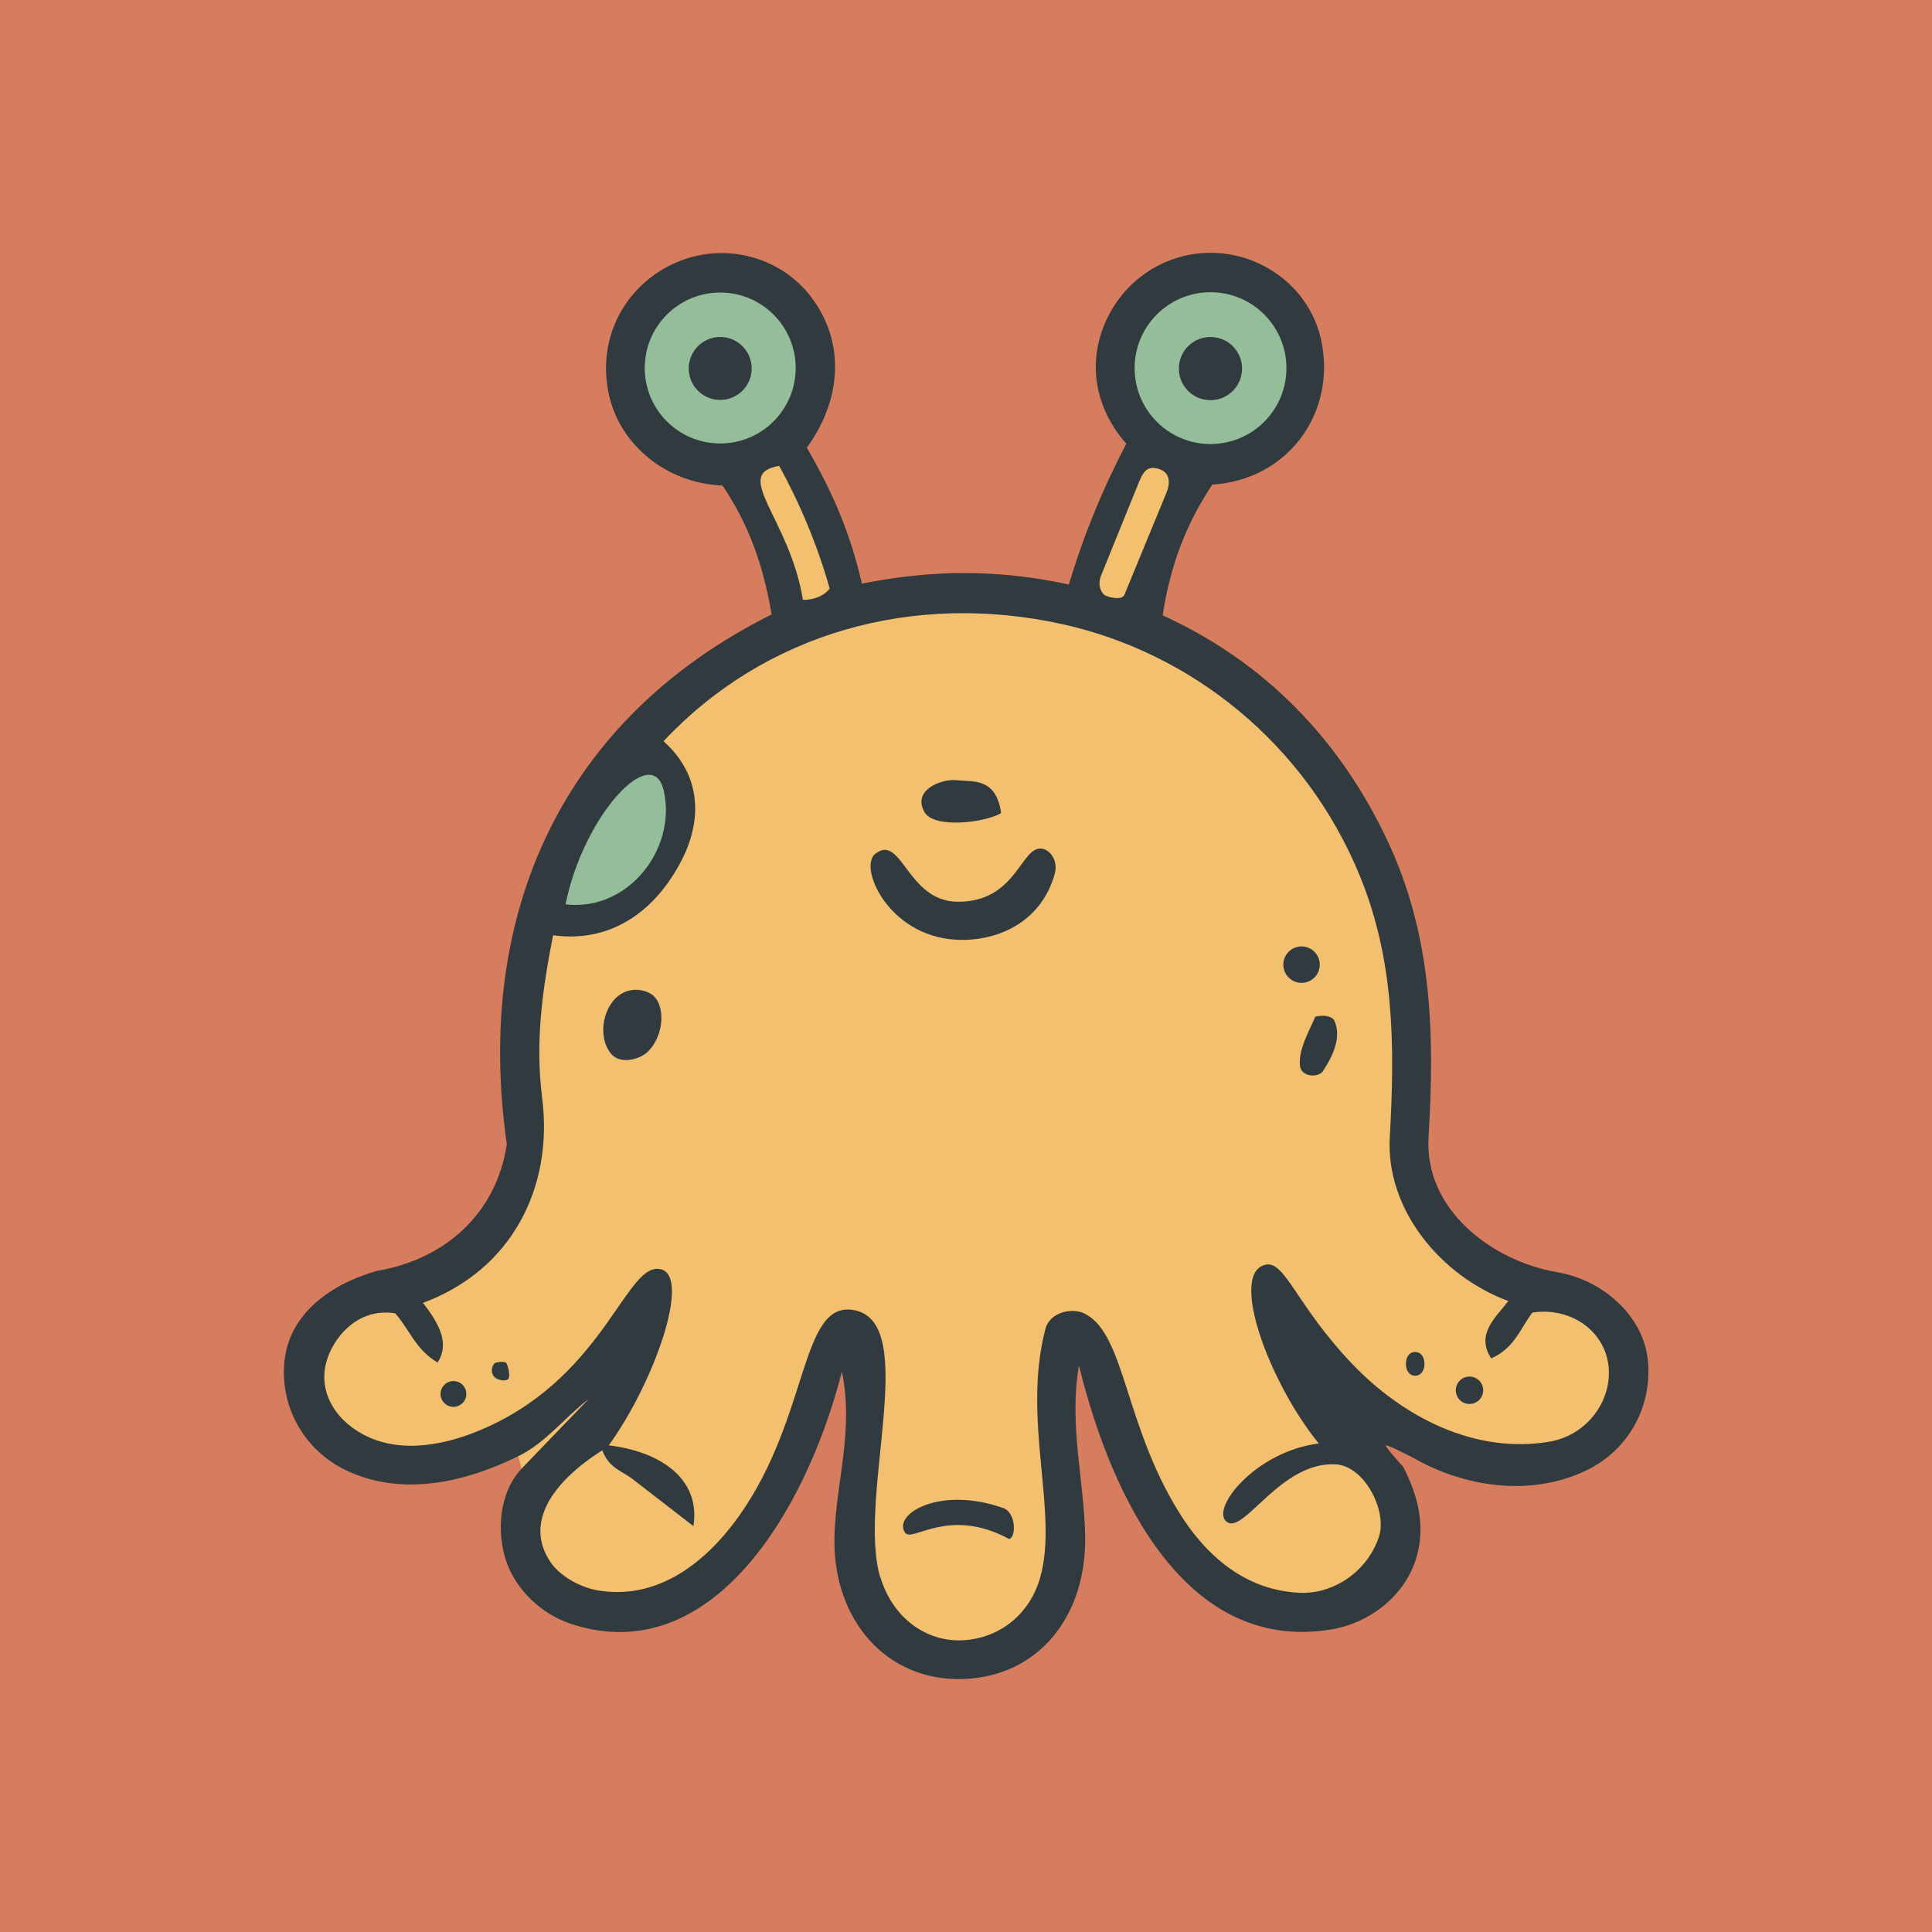
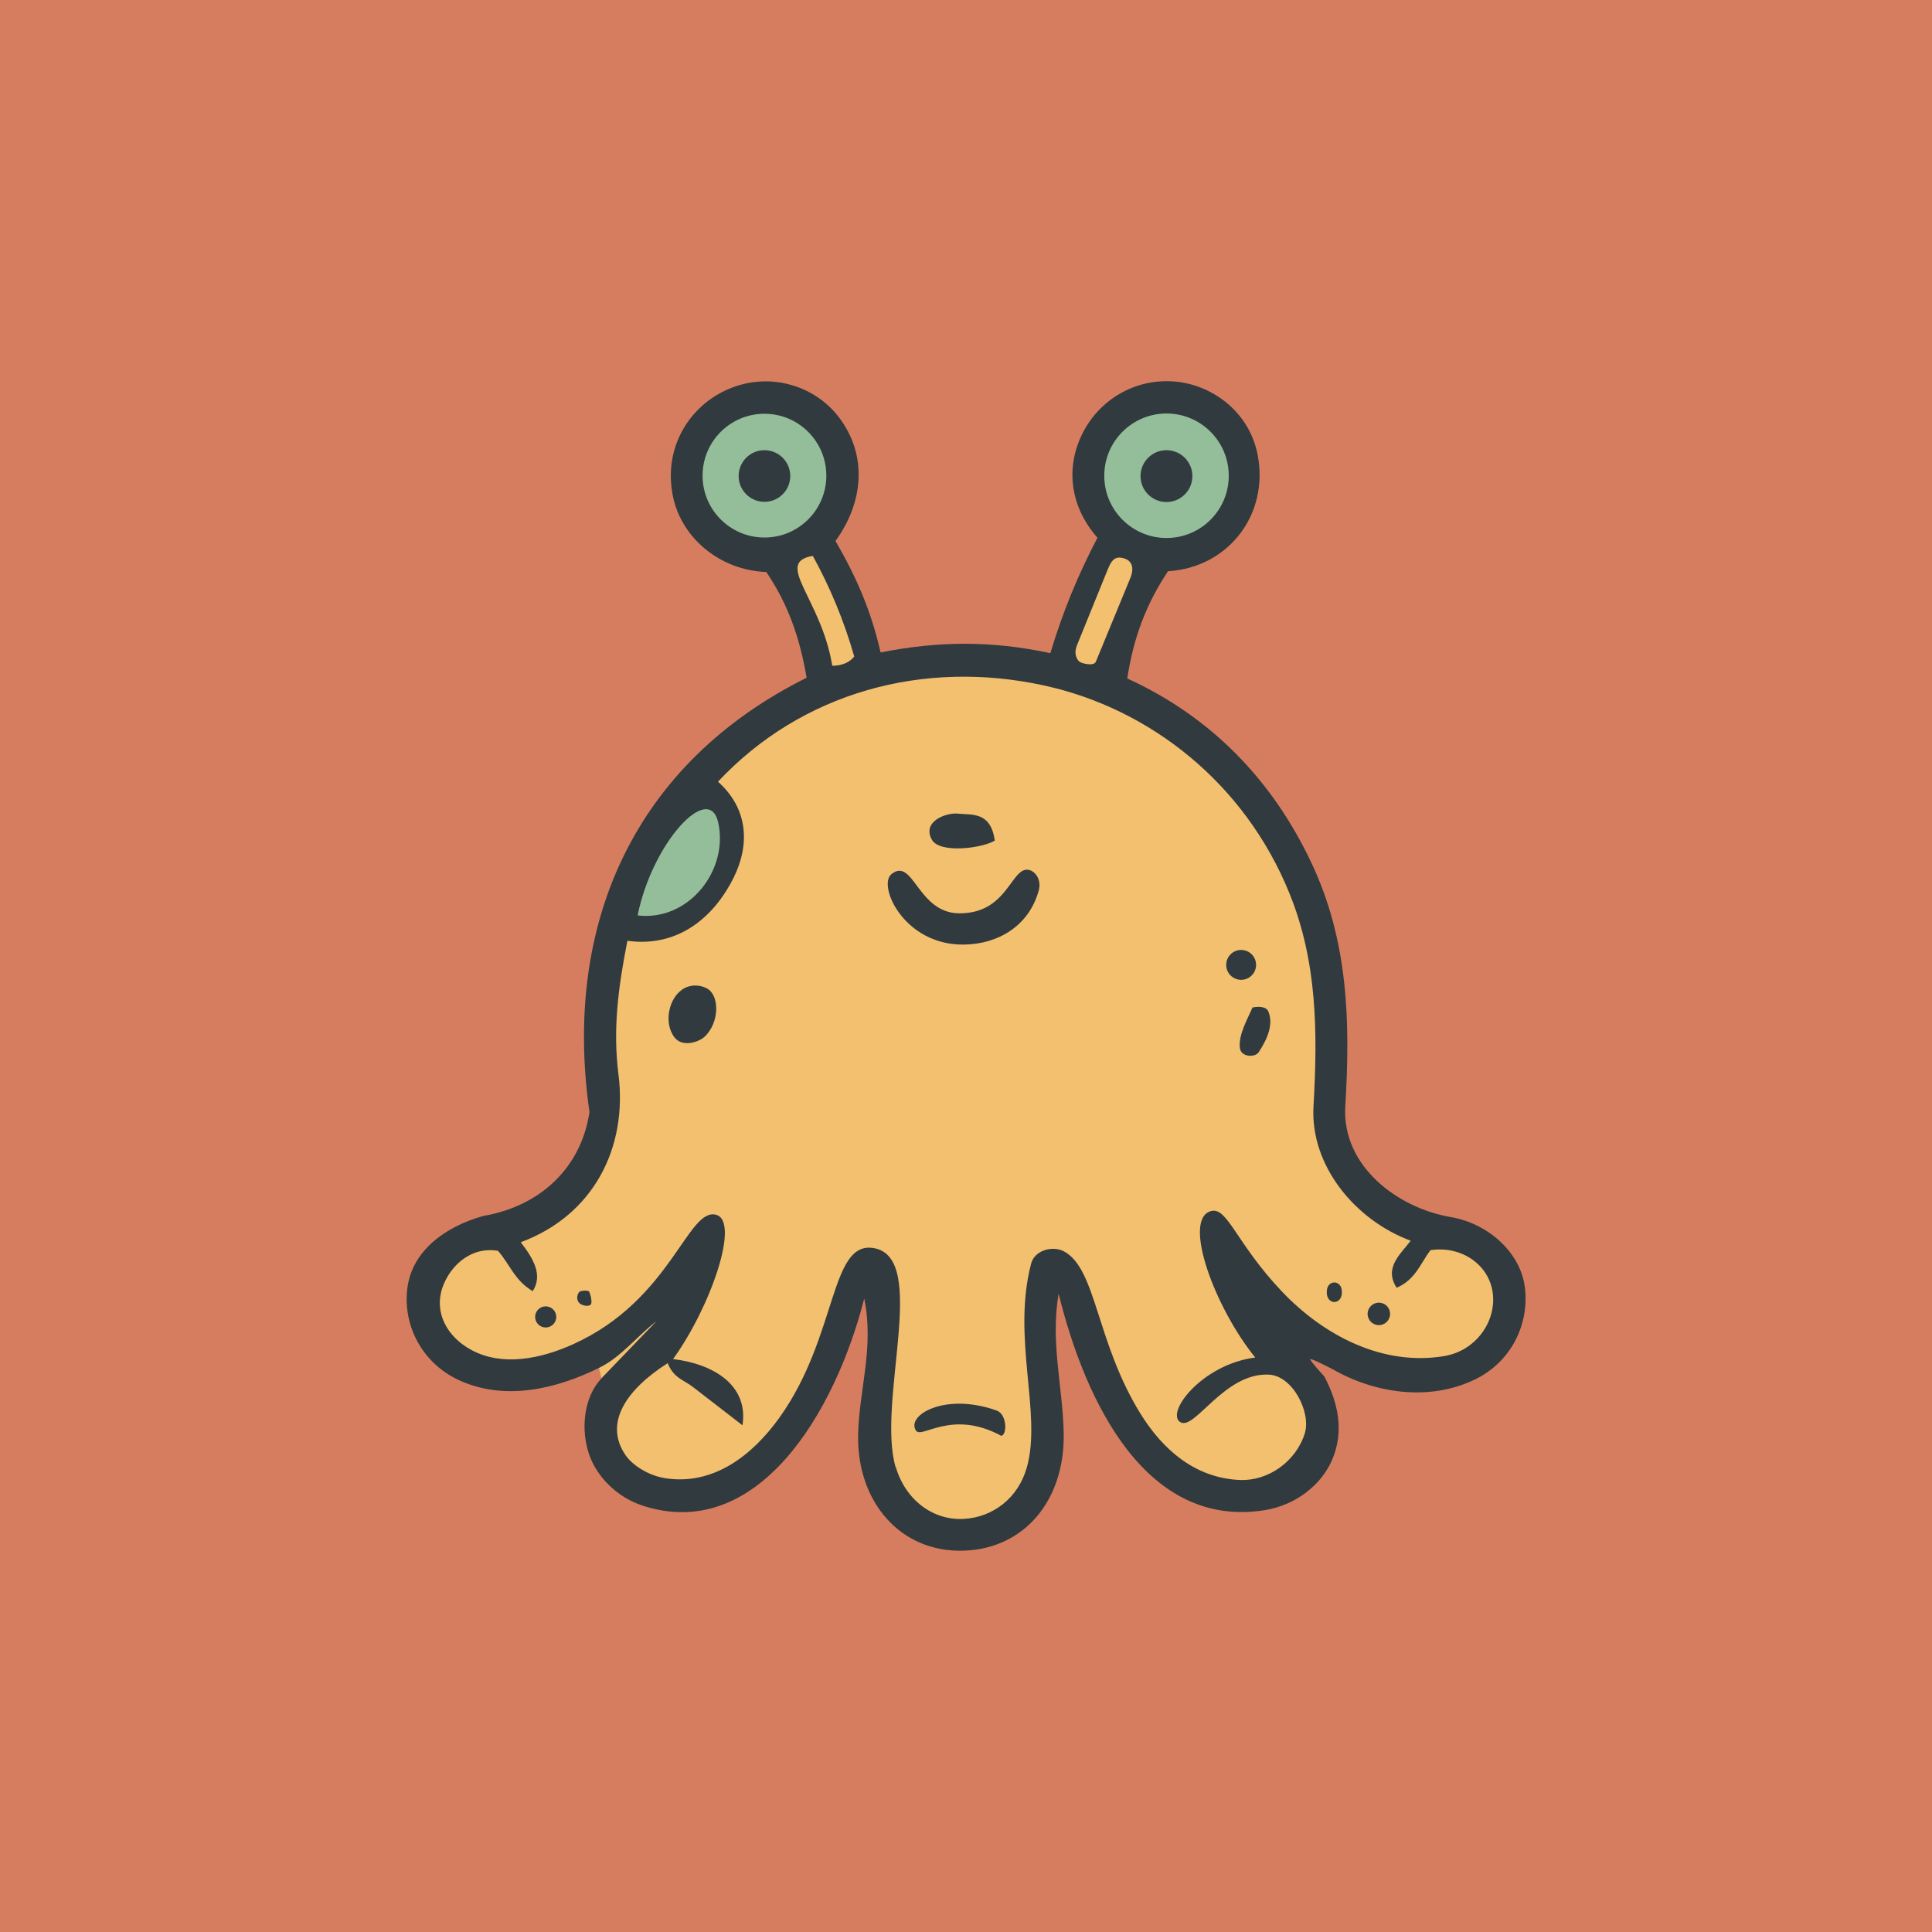
<svg xmlns="http://www.w3.org/2000/svg" id="Layer_2" viewBox="0 0 304.39 304.39">
  <defs>
    <style>.cls-1{fill:#94bd9a;}.cls-2{fill:#313a3e;}.cls-3{fill:#f3c070;}.cls-4{fill:#d77d5f;}</style>
  </defs>
  <g id="Layer_1-2">
    <rect class="cls-4" width="304.39" height="304.39" />
-     <path class="cls-2" d="M259.54,213.76c-.8-6.2-6.63-12.03-14.28-13.34-10.1-1.74-20.89-9.76-20.19-21.29.99-16.42.56-31.77-6.5-46.74-7.43-15.77-19.16-28.04-35.39-35.44,1.23-8.01,3.7-14.39,7.82-20.6,11.68-.72,19.47-10.97,17.22-22.43-1.57-7.99-8.38-13.21-15.51-13.98-7.53-.82-14.34,3.09-17.73,9.17-3.73,6.68-3.06,14.51,2.47,20.8-3.76,7.23-6.59,14.03-9.05,22.18-11.33-2.45-21.67-2.32-32.61-.14-1.85-8.03-4.59-14.36-8.67-21.42,5.38-7.4,6.23-16.49.61-23.83-4.77-6.23-13.85-8.92-21.95-5-7.31,3.54-11.87,11.6-9.8,20.67,1.69,7.44,8.69,13.75,17.85,14.13,4.11,6.06,6.44,12.57,7.74,20.31-32.87,16.37-46.93,47.07-41.72,83.45-1.62,10.91-9.71,18.14-20.37,19.95-7.45,2.08-13.72,6.76-14.62,13.89-.91,7.19,2.87,14.46,10,17.71,8.84,4.02,18.65,1.63,26.83-2.4.36.4,1.24,0,2.26-.71-.81.95-1.46,1.88-1.76,2.69-3.48,3.62-4.07,9.89-2.38,14.73,1.49,4.26,5.37,8.17,10.26,9.76,21.92,7.14,36.91-17.61,42.57-39.78,1.93,9.3-.95,17.4-1.17,26-.33,12.91,8.04,22.87,20.36,22.43,11.73-.42,19.33-9.81,19.14-22.43-.14-8.92-2.6-17.51-.98-26.95,5.19,21.1,16.94,45.2,39.58,41.6,6.14-.98,10.98-4.99,12.98-9.69,2.42-5.68,1.01-11.18-1.5-16,0,0-2.84-3.08-2.71-3.32.13-.24,4.3,1.93,4.3,1.93,7.95,4.56,18.42,6.28,27.34,1.97,6.85-3.32,10.54-10.47,9.58-17.88Z" />
-     <path class="cls-3" d="M82.17,231.4l-.5-1.98c4.36-2.15,7.06-5.88,11.08-9.01l-10.59,10.99Z" />
-     <path class="cls-1" d="M104.58,124.6c2.07,9.19-5.66,19.05-15.48,17.88,2.83-14.02,13.71-25.74,15.48-17.88Z" />
-     <path class="cls-3" d="M177.15,93.72c-.4.97-2.9.32-3.24-.06-.54-.58-1-1.58-.39-3.1l5.91-14.56c.67-1.66,1.3-2.47,2.65-2.24,2.05.35,2.51,1.9,1.67,3.94l-6.6,16.01Z" />
-     <path class="cls-3" d="M130.71,92.74c-.75,1.01-2.26,1.78-4.21,1.77-2.11-12.94-11.31-19.85-3.74-21.11,3.16,5.71,6.03,12.46,7.96,19.34Z" />
-     <path class="cls-3" d="M138.68,248.52c-3.69-12.54,6.39-40.08-4.08-42.1-8.6-1.66-6.99,16.73-18.18,32.45-5.22,7.33-12.74,13.18-22,11.74-3.33-.52-6.33-2.54-7.62-4.4-4.33-6.27.29-12.75,8.08-17.71,1.13,2.87,3.07,3.21,4.81,4.55l9.56,7.39c1.2-7.74-5.63-11.81-13.34-12.72,7.17-9.91,12.92-26.43,8.29-27.72-5.47-1.52-8.62,16.3-27.41,24.83-6.32,2.87-13.67,4.35-19.61,1.15-4.79-2.58-7.22-7.29-5.57-12.02,1.42-4.08,5.39-7.93,10.66-7.04,2.31,2.62,3.16,5.66,6.67,7.75,1.93-2.98.31-6.05-2.3-9.4,14.01-5.18,20.56-18.2,18.78-32.26-1.11-8.71-.02-16.88,1.72-25.66,9.35,1.3,16.38-4.08,20.39-12.09,3.14-6.29,2.89-13.24-2.99-18.48,16.04-17.1,39.38-23.6,62.76-18.46,20.28,4.46,38.39,18.73,46.98,39.76,5.43,13.3,5.49,26.81,4.68,41.12-.64,11.38,8.05,21.85,18.68,25.78-2,2.62-5.19,5.22-2.7,9.04,3.64-1.61,4.48-4.52,6.48-7.22,5.85-.91,11.21,2.68,11.97,8.13s-3.12,11.18-9.33,12.22c-11.78,1.96-23.12-3.93-31.18-12.43-8.78-9.26-10.45-16.29-13.6-15.44-5.63,1.51.75,18.63,8.49,28.14-10.2,1.31-17.29,10.58-14.41,12.41,2.75,1.75,8.48-9.6,17.08-9.12,4.57.26,8.11,7.32,6.84,11.32-1.73,5.43-7.05,9.13-12.43,8.92-8.67-.35-14.91-5.89-19.17-12.8-8.55-13.86-8.41-27.85-14.71-31.15-1.97-1.04-5.55-.35-6.27,2.4-3.73,14.35,2.11,28.77-.81,39.12-1.68,5.96-6.54,9.56-12.02,9.9-6.02.38-11.3-3.65-13.15-9.92Z" />
-     <path class="cls-2" d="M150.83,142.07c9.34.11,10-8.85,13.33-8.36,1.33.2,2.59,1.91,2.01,3.98-1.89,6.85-7.83,10.28-14.3,10.39-11.55.21-16.73-11.34-13.99-13.54,4.18-3.35,5.01,7.44,12.94,7.53Z" />
-     <path class="cls-2" d="M102.61,156.62c2.23,1.43,2.19,6.42-.57,9.1-1.2,1.16-4.3,2.09-5.78.28-2.28-2.79-1.18-7.91,1.81-9.53,1.69-.91,3.55-.49,4.54.15Z" />
-     <path class="cls-2" d="M158.98,242.47c-9.57-5.19-15.3.66-16.4-1.01-1.94-2.94,5.57-7.42,15.54-3.84,1.91.69,2.05,4.55.86,4.85Z" />
-     <path class="cls-2" d="M157.73,128.1c-2.45,1.49-10.6,2.53-12.1-.18-1.95-3.53,2.82-5.24,5.02-5,2.68.29,6.28-.46,7.08,5.18Z" />
-     <path class="cls-2" d="M210.25,160.85c1.06,2.41-.03,5.22-1.83,7.92-.71,1.06-3.38.94-3.6-.8-.33-2.63,1.59-5.77,2.41-7.8,1.72-.37,2.76.09,3.02.68Z" />
-     <circle class="cls-2" cx="205.06" cy="151.98" r="2.87" />
-     <circle class="cls-2" cx="231.52" cy="219.04" r="2.16" />
-     <circle class="cls-2" cx="71.44" cy="219.62" r="2.03" />
-     <path class="cls-2" d="M77.83,214.88c.21-.33,1.81-.45,1.96-.11.24.5.51,1.44.42,2.21-.07.68-1.36.62-2.09.15-.53-.34-.95-1.21-.3-2.25Z" />
-     <path class="cls-2" d="M224.39,214.44c.39,3.09-3.24,3.09-2.85,0,.24-1.92,2.6-1.92,2.85,0Z" />
-     <circle class="cls-1" cx="190.72" cy="58" r="11.96" />
-     <circle class="cls-2" cx="190.71" cy="58.07" r="4.98" />
-     <circle class="cls-1" cx="113.47" cy="57.98" r="11.89" />
-     <circle class="cls-2" cx="113.47" cy="58.05" r="4.96" />
+     <g data-inset="character" transform="translate(152.195,152.195) scale(0.82) translate(-152.195,-152.195)">
+       <path class="cls-2" d="M259.54,213.76c-.8-6.2-6.63-12.03-14.28-13.34-10.1-1.74-20.89-9.76-20.19-21.29.99-16.42.56-31.77-6.5-46.74-7.43-15.77-19.16-28.04-35.39-35.44,1.23-8.01,3.7-14.39,7.82-20.6,11.68-.72,19.47-10.97,17.22-22.43-1.57-7.99-8.38-13.21-15.51-13.98-7.53-.82-14.34,3.09-17.73,9.17-3.73,6.68-3.06,14.51,2.47,20.8-3.76,7.23-6.59,14.03-9.05,22.18-11.33-2.45-21.67-2.32-32.61-.14-1.85-8.03-4.59-14.36-8.67-21.42,5.38-7.4,6.23-16.49.61-23.83-4.77-6.23-13.85-8.92-21.95-5-7.31,3.54-11.87,11.6-9.8,20.67,1.69,7.44,8.69,13.75,17.85,14.13,4.11,6.06,6.44,12.57,7.74,20.31-32.87,16.37-46.93,47.07-41.72,83.45-1.62,10.91-9.71,18.14-20.37,19.95-7.45,2.08-13.72,6.76-14.62,13.89-.91,7.19,2.87,14.46,10,17.71,8.84,4.02,18.65,1.63,26.83-2.4.36.4,1.24,0,2.26-.71-.81.95-1.46,1.88-1.76,2.69-3.48,3.62-4.07,9.89-2.38,14.73,1.49,4.26,5.37,8.17,10.26,9.76,21.92,7.14,36.91-17.61,42.57-39.78,1.93,9.3-.95,17.4-1.17,26-.33,12.91,8.04,22.87,20.36,22.43,11.73-.42,19.33-9.81,19.14-22.43-.14-8.92-2.6-17.51-.98-26.95,5.19,21.1,16.94,45.2,39.58,41.6,6.14-.98,10.98-4.99,12.98-9.69,2.42-5.68,1.01-11.18-1.5-16,0,0-2.84-3.08-2.71-3.32.13-.24,4.3,1.93,4.3,1.93,7.95,4.56,18.42,6.28,27.34,1.97,6.85-3.32,10.54-10.47,9.58-17.88Z" />
+       <path class="cls-3" d="M82.17,231.4l-.5-1.98c4.36-2.15,7.06-5.88,11.08-9.01l-10.59,10.99Z" />
+       <path class="cls-1" d="M104.58,124.6c2.07,9.19-5.66,19.05-15.48,17.88,2.83-14.02,13.71-25.74,15.48-17.88Z" />
+       <path class="cls-3" d="M177.15,93.72c-.4.97-2.9.32-3.24-.06-.54-.58-1-1.58-.39-3.1l5.91-14.56c.67-1.66,1.3-2.47,2.65-2.24,2.05.35,2.51,1.9,1.67,3.94l-6.6,16.01Z" />
+       <path class="cls-3" d="M130.71,92.74c-.75,1.01-2.26,1.78-4.21,1.77-2.11-12.94-11.31-19.85-3.74-21.11,3.16,5.71,6.03,12.46,7.96,19.34Z" />
+       <path class="cls-3" d="M138.68,248.52c-3.69-12.54,6.39-40.08-4.08-42.1-8.6-1.66-6.99,16.73-18.18,32.45-5.22,7.33-12.74,13.18-22,11.74-3.33-.52-6.33-2.54-7.62-4.4-4.33-6.27.29-12.75,8.08-17.71,1.13,2.87,3.07,3.21,4.81,4.55l9.56,7.39c1.2-7.74-5.63-11.81-13.34-12.72,7.17-9.91,12.92-26.43,8.29-27.72-5.47-1.52-8.62,16.3-27.41,24.83-6.32,2.87-13.67,4.35-19.61,1.15-4.79-2.58-7.22-7.29-5.57-12.02,1.42-4.08,5.39-7.93,10.66-7.04,2.31,2.62,3.16,5.66,6.67,7.75,1.93-2.98.31-6.05-2.3-9.4,14.01-5.18,20.56-18.2,18.78-32.26-1.11-8.71-.02-16.88,1.72-25.66,9.35,1.3,16.38-4.08,20.39-12.09,3.14-6.29,2.89-13.24-2.99-18.48,16.04-17.1,39.38-23.6,62.76-18.46,20.28,4.46,38.39,18.73,46.98,39.76,5.43,13.3,5.49,26.81,4.68,41.12-.64,11.38,8.05,21.85,18.68,25.78-2,2.62-5.19,5.22-2.7,9.04,3.64-1.61,4.48-4.52,6.48-7.22,5.85-.91,11.21,2.68,11.97,8.13s-3.12,11.18-9.33,12.22c-11.78,1.96-23.12-3.93-31.18-12.43-8.78-9.26-10.45-16.29-13.6-15.44-5.63,1.51.75,18.63,8.49,28.14-10.2,1.31-17.29,10.58-14.41,12.41,2.75,1.75,8.48-9.6,17.08-9.12,4.57.26,8.11,7.32,6.84,11.32-1.73,5.43-7.05,9.13-12.43,8.92-8.67-.35-14.91-5.89-19.17-12.8-8.55-13.86-8.41-27.85-14.71-31.15-1.97-1.04-5.55-.35-6.27,2.4-3.73,14.35,2.11,28.77-.81,39.12-1.68,5.96-6.54,9.56-12.02,9.9-6.02.38-11.3-3.65-13.15-9.92Z" />
+       <path class="cls-2" d="M150.83,142.07c9.34.11,10-8.85,13.33-8.36,1.33.2,2.59,1.91,2.01,3.98-1.89,6.85-7.83,10.28-14.3,10.39-11.55.21-16.73-11.34-13.99-13.54,4.18-3.35,5.01,7.44,12.94,7.53Z" />
+       <path class="cls-2" d="M102.61,156.62c2.23,1.43,2.19,6.42-.57,9.1-1.2,1.16-4.3,2.09-5.78.28-2.28-2.79-1.18-7.91,1.81-9.53,1.69-.91,3.55-.49,4.54.15Z" />
+       <path class="cls-2" d="M158.98,242.47c-9.57-5.19-15.3.66-16.4-1.01-1.94-2.94,5.57-7.42,15.54-3.84,1.91.69,2.05,4.55.86,4.85Z" />
+       <path class="cls-2" d="M157.73,128.1c-2.45,1.49-10.6,2.53-12.1-.18-1.95-3.53,2.82-5.24,5.02-5,2.68.29,6.28-.46,7.08,5.18Z" />
+       <path class="cls-2" d="M210.25,160.85c1.06,2.41-.03,5.22-1.83,7.92-.71,1.06-3.38.94-3.6-.8-.33-2.63,1.59-5.77,2.41-7.8,1.72-.37,2.76.09,3.02.68Z" />
+       <circle class="cls-2" cx="205.06" cy="151.98" r="2.87" />
+       <circle class="cls-2" cx="231.52" cy="219.04" r="2.16" />
+       <circle class="cls-2" cx="71.44" cy="219.62" r="2.03" />
+       <path class="cls-2" d="M77.83,214.88c.21-.33,1.81-.45,1.96-.11.24.5.51,1.44.42,2.21-.07.68-1.36.62-2.09.15-.53-.34-.95-1.21-.3-2.25Z" />
+       <path class="cls-2" d="M224.39,214.44c.39,3.09-3.24,3.09-2.85,0,.24-1.92,2.6-1.92,2.85,0Z" />
+       <circle class="cls-1" cx="190.72" cy="58" r="11.96" />
+       <circle class="cls-2" cx="190.71" cy="58.07" r="4.98" />
+       <circle class="cls-1" cx="113.47" cy="57.98" r="11.89" />
+       <circle class="cls-2" cx="113.47" cy="58.05" r="4.96" />
+     </g>
  </g>
</svg>
